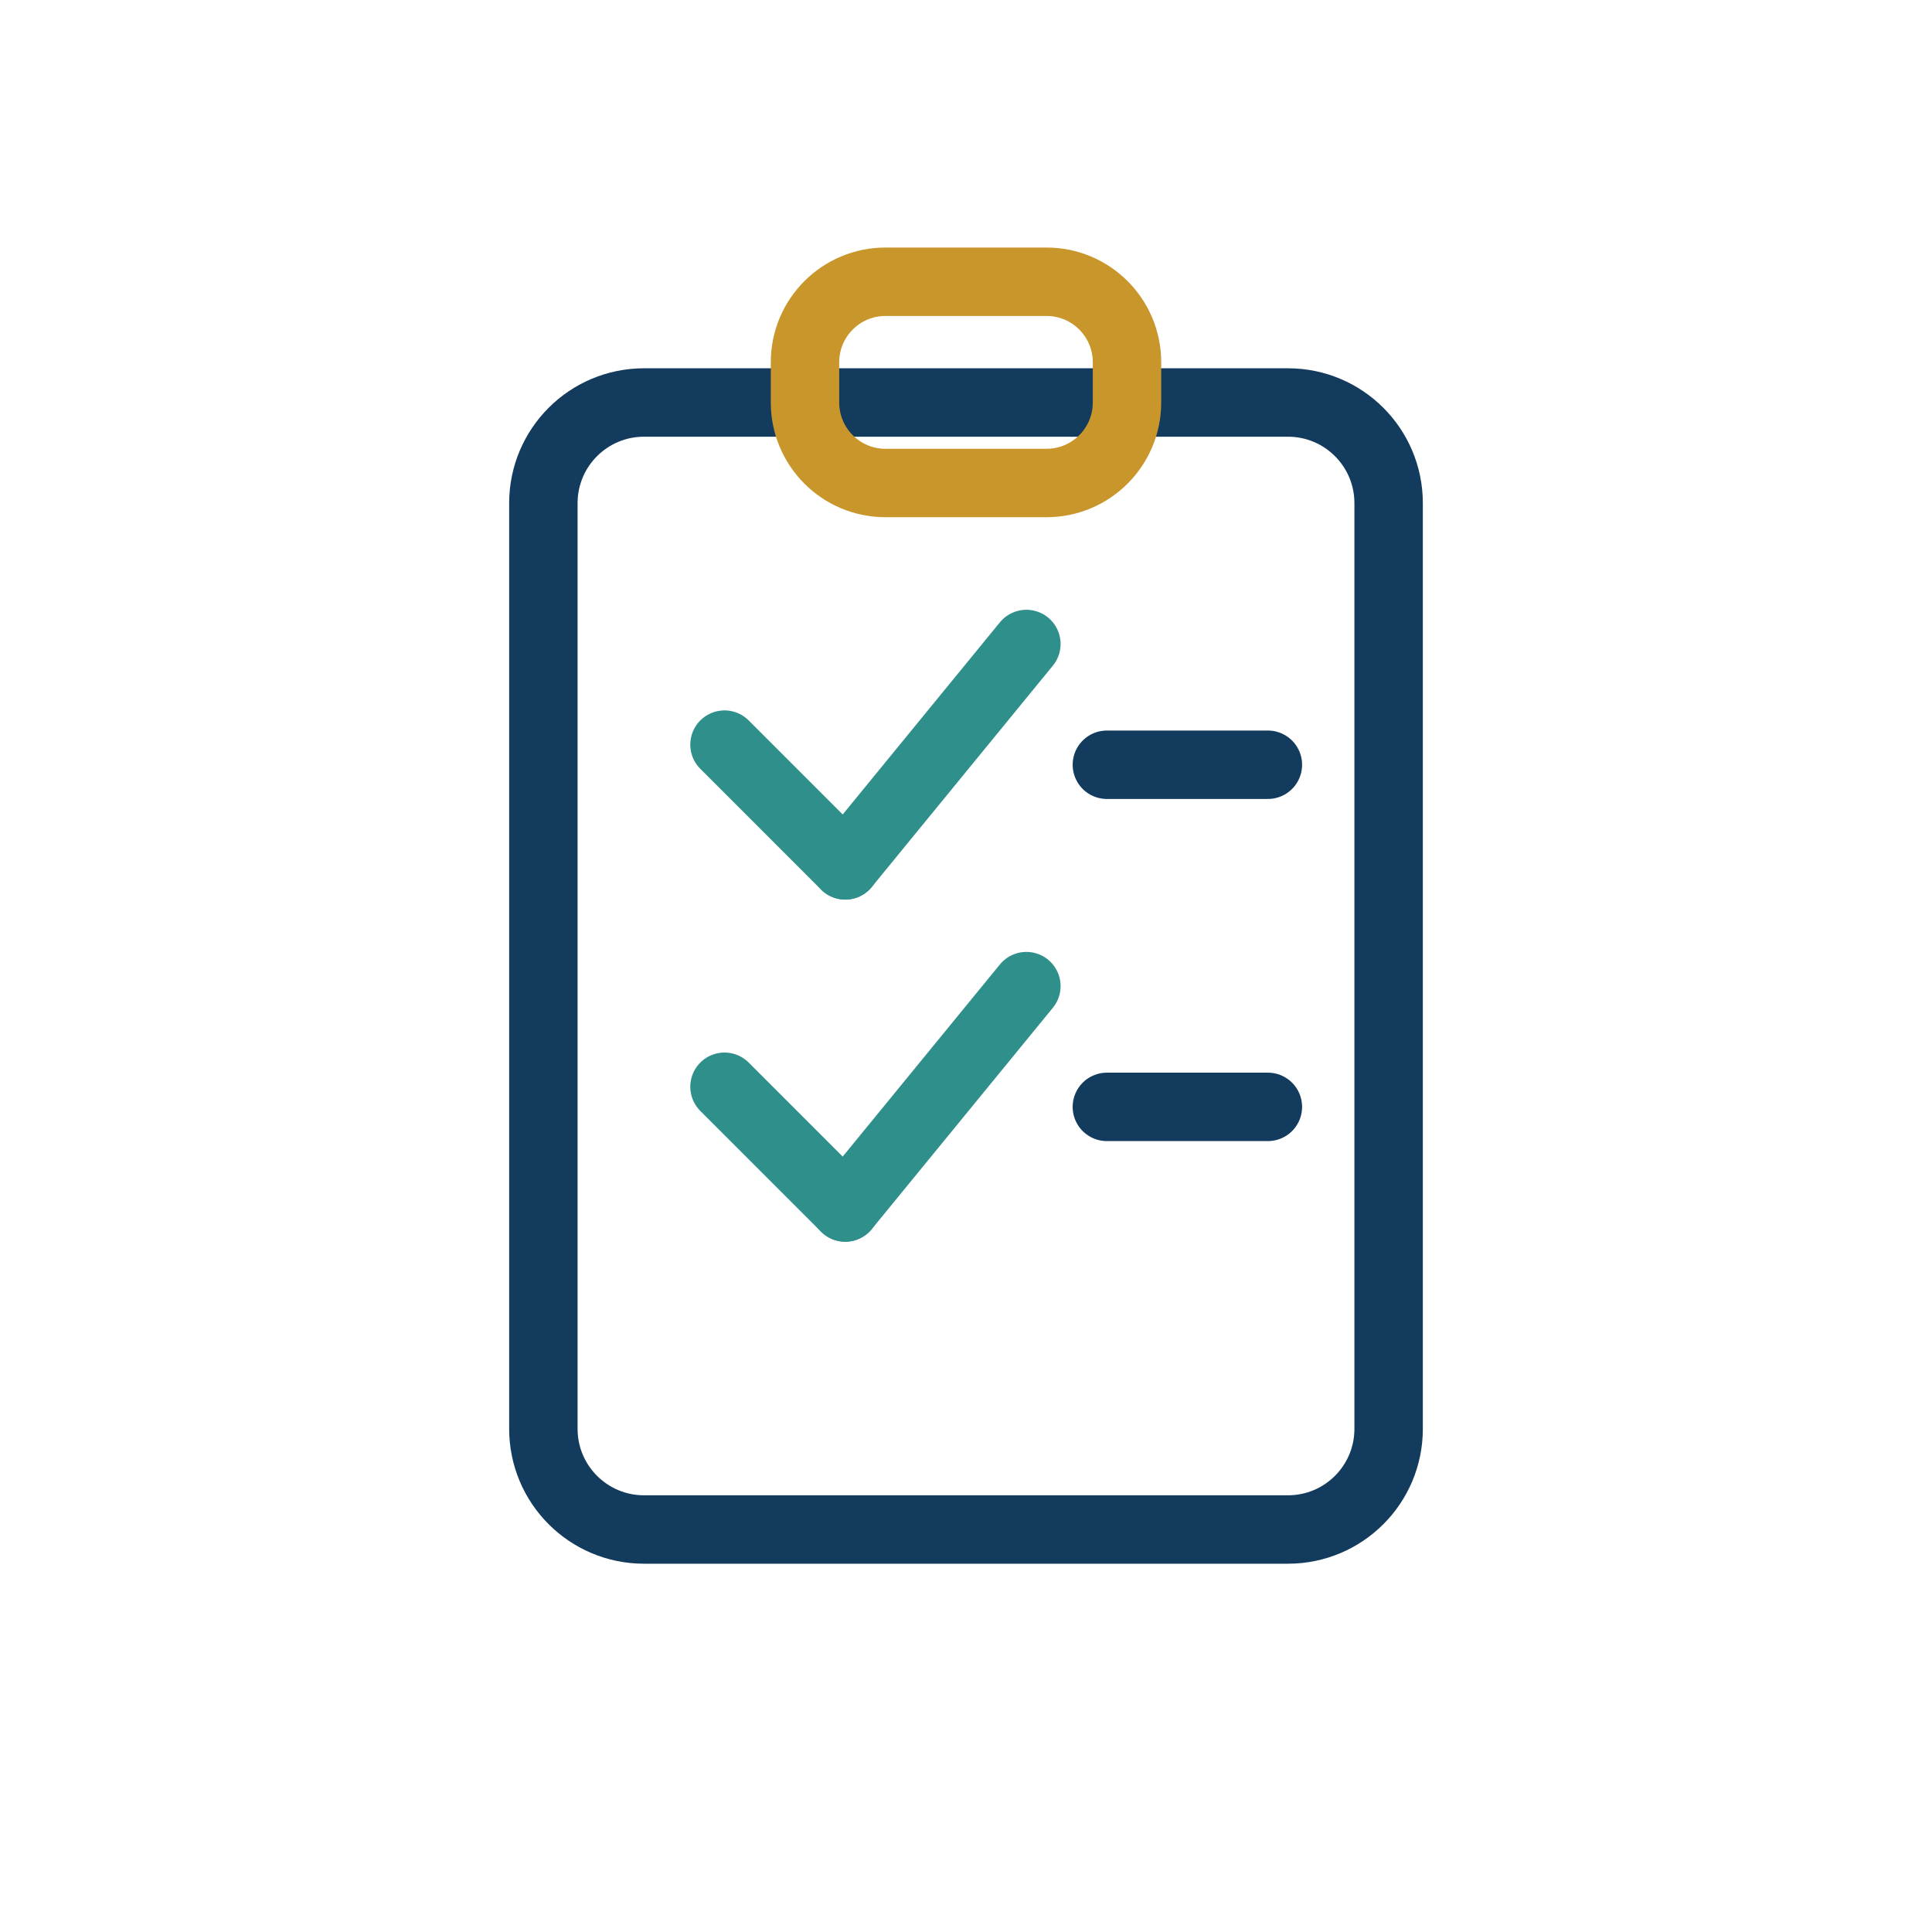
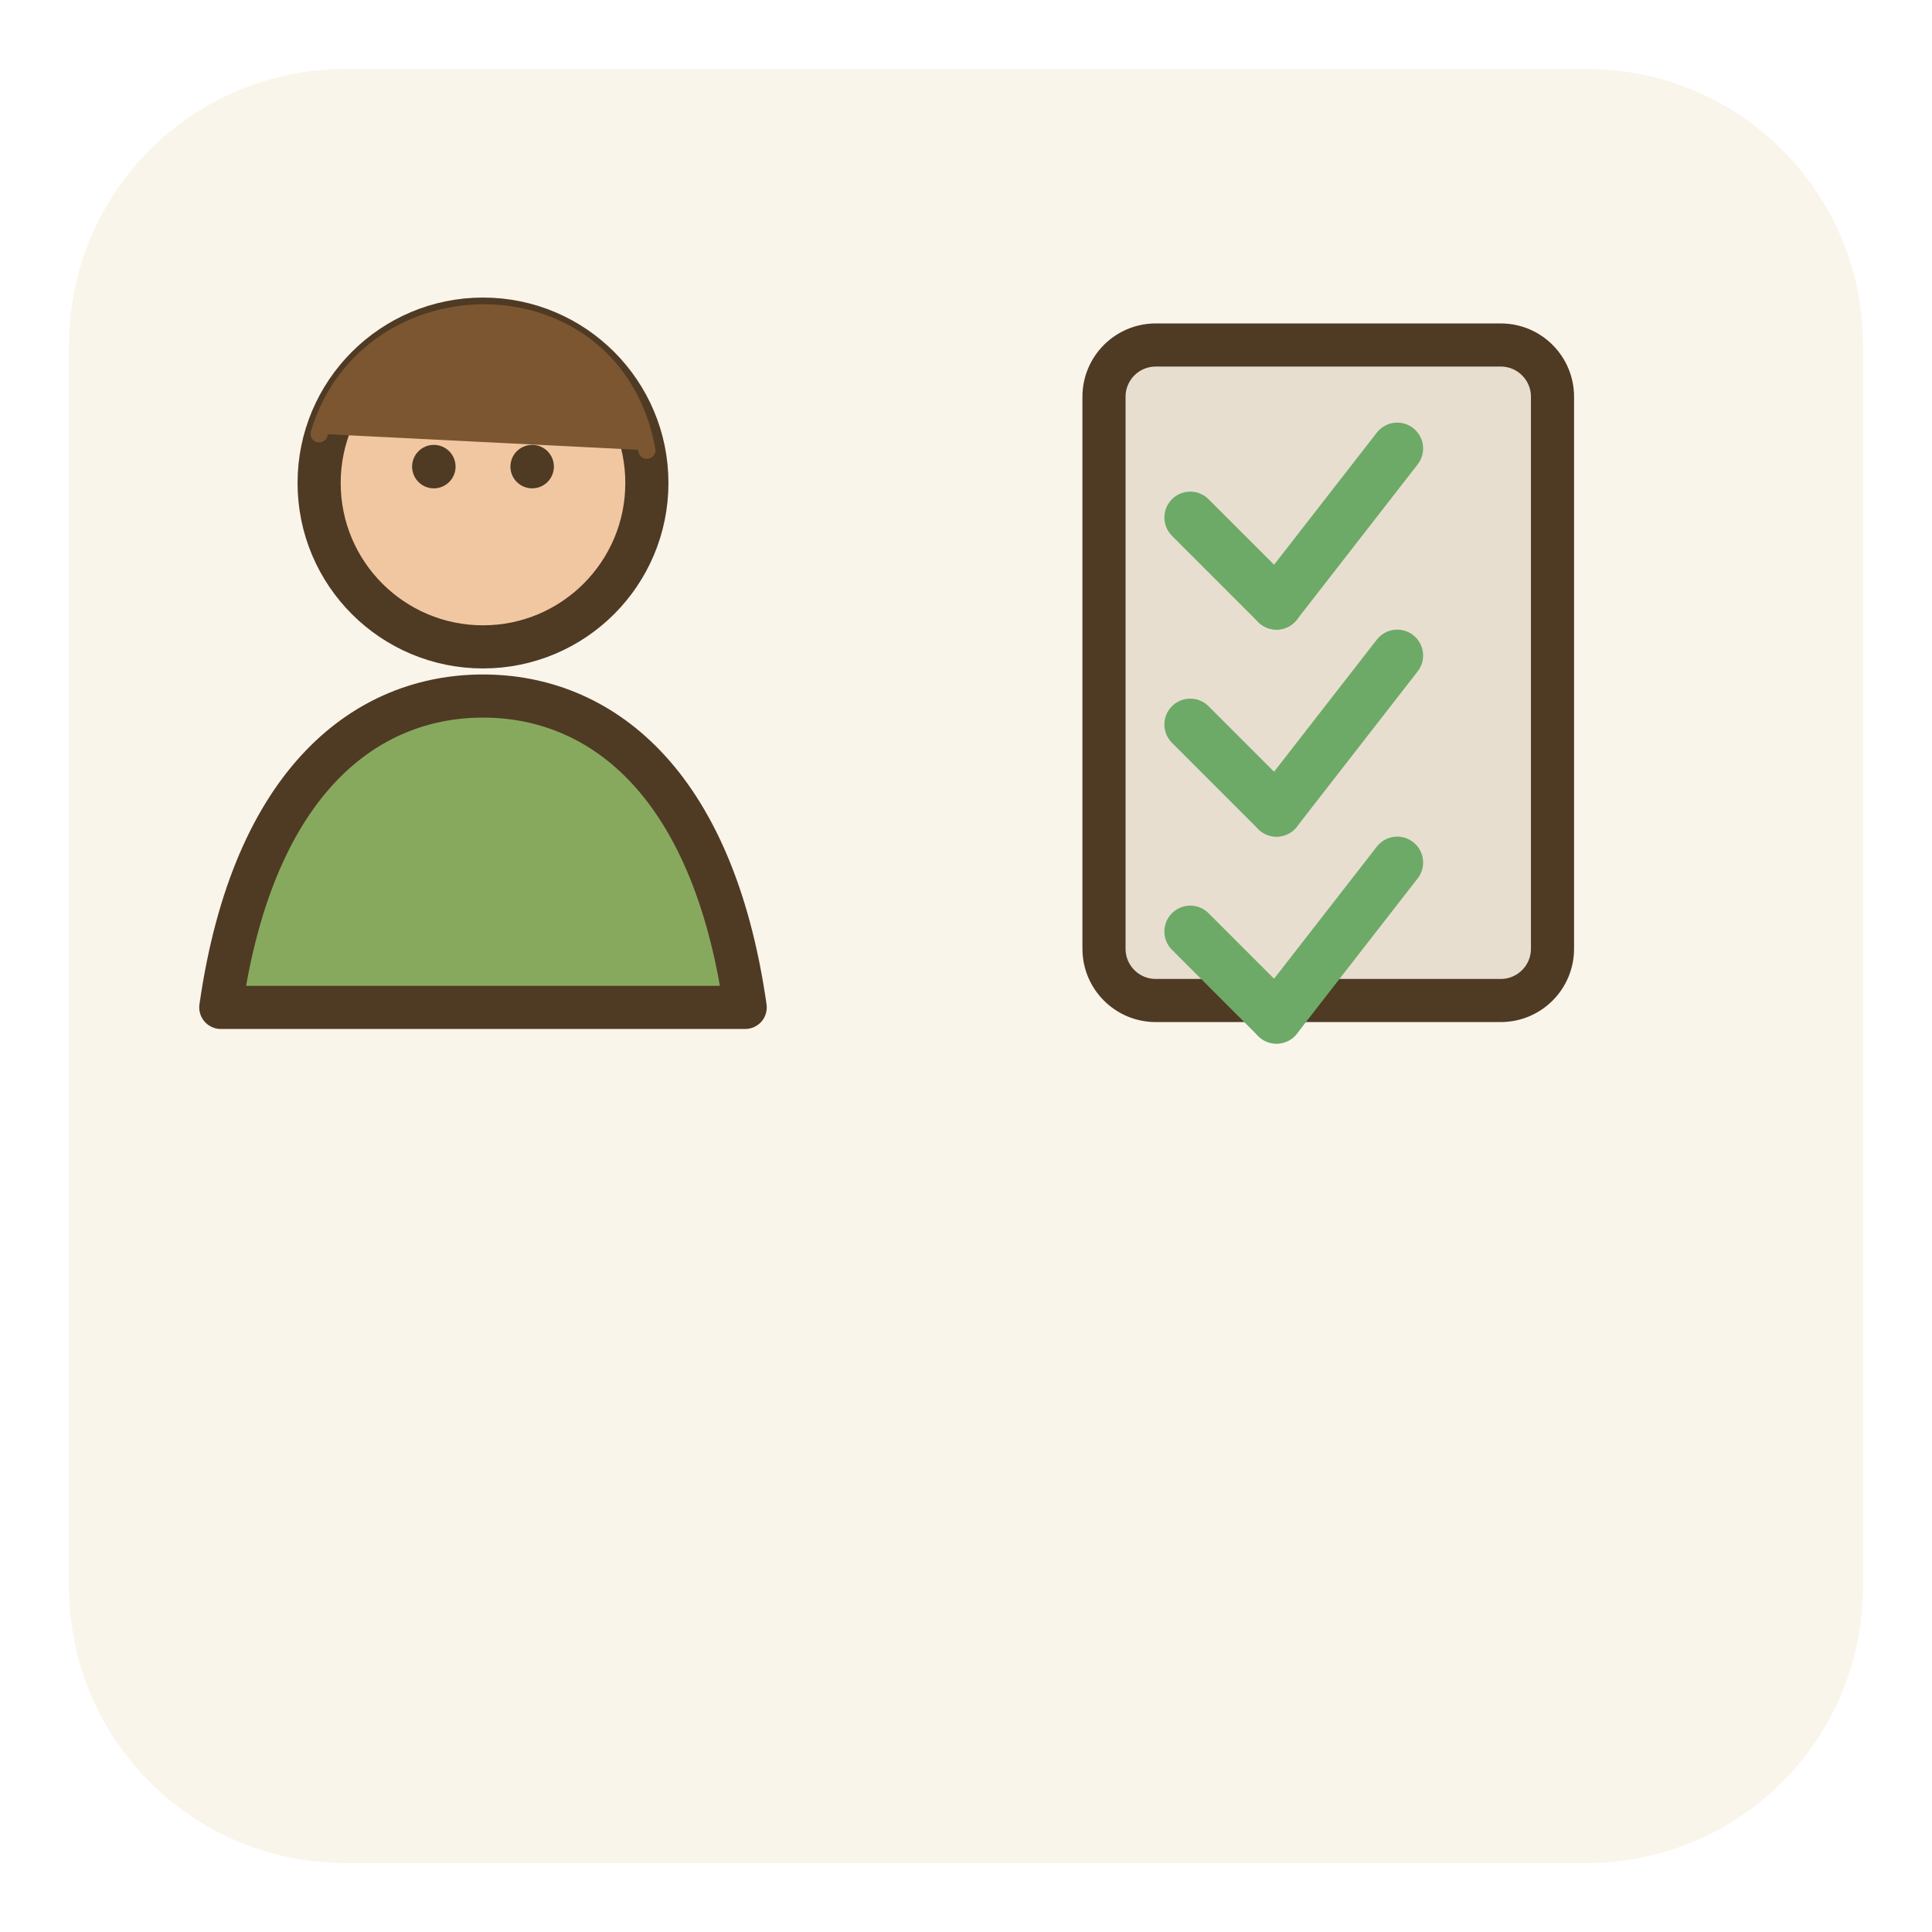
- <svg xmlns="http://www.w3.org/2000/svg" viewBox="0 0 96 96" role="img" aria-labelledby="t">
-   <g fill="none" stroke="#123B5D" stroke-width="3.4" stroke-linecap="round" stroke-linejoin="round">
-     <rect x="27" y="20" width="42" height="56" rx="5" stroke="#123B5D" />
-     <rect x="40" y="14" width="16" height="10" rx="4" stroke="#C9962B" />
-     <line x1="36" y1="37" x2="42" y2="43" stroke="#2F8F8A" />
-     <line x1="42" y1="43" x2="51" y2="32" stroke="#2F8F8A" />
-     <line x1="55" y1="38" x2="63" y2="38" stroke="#123B5D" />
-     <line x1="36" y1="54" x2="42" y2="60" stroke="#2F8F8A" />
-     <line x1="42" y1="60" x2="51" y2="49" stroke="#2F8F8A" />
-     <line x1="55" y1="55" x2="63" y2="55" stroke="#123B5D" />
-   </g>
+ <svg xmlns="http://www.w3.org/2000/svg" viewBox="0 0 112 112" role="img" aria-labelledby="title">
+   <rect x="4" y="4" width="104" height="104" rx="16" fill="#FAF5EA" />
+   <circle cx="28" cy="28" r="9.5" fill="#F1C7A1" stroke="#4F3A24" stroke-width="2.5" />
+   <path d="M 18.5 25.15 C 21.35 15.65 35.6 15.65 37.5 26.1" fill="#7B5631" stroke="#7B5631" stroke-width="1" stroke-linecap="round" stroke-linejoin="round" />
+   <circle cx="25.15" cy="27.05" r="0.76" fill="#4F3A24" stroke="#4F3A24" stroke-width="1" />
+   <circle cx="30.85" cy="27.05" r="0.76" fill="#4F3A24" stroke="#4F3A24" stroke-width="1" />
+   <path d="M 25.15 31.8 C 28 33.7 30.85 31.8" fill="none" stroke="#4F3A24" stroke-width="1.5" stroke-linecap="round" stroke-linejoin="round" />
+   <path d="M 12.8 58.4 C 14.7 45.1 21.35 40.35 28 40.35 C 34.65 40.35 41.3 45.1 43.2 58.4 Z" fill="#87A95E" stroke="#4F3A24" stroke-width="2.5" stroke-linecap="round" stroke-linejoin="round" />
+   <rect x="64" y="20" width="26" height="38" rx="3" fill="#E8DED0" stroke="#4F3A24" stroke-width="2.5" />
+   <line x1="69" y1="30" x2="74" y2="35" stroke="#6DAA67" stroke-width="3" stroke-linecap="round" />
+   <line x1="74" y1="35" x2="81" y2="26" stroke="#6DAA67" stroke-width="3" stroke-linecap="round" />
+   <line x1="69" y1="42" x2="74" y2="47" stroke="#6DAA67" stroke-width="3" stroke-linecap="round" />
+   <line x1="74" y1="47" x2="81" y2="38" stroke="#6DAA67" stroke-width="3" stroke-linecap="round" />
+   <line x1="69" y1="54" x2="74" y2="59" stroke="#6DAA67" stroke-width="3" stroke-linecap="round" />
+   <line x1="74" y1="59" x2="81" y2="50" stroke="#6DAA67" stroke-width="3" stroke-linecap="round" />
</svg>
